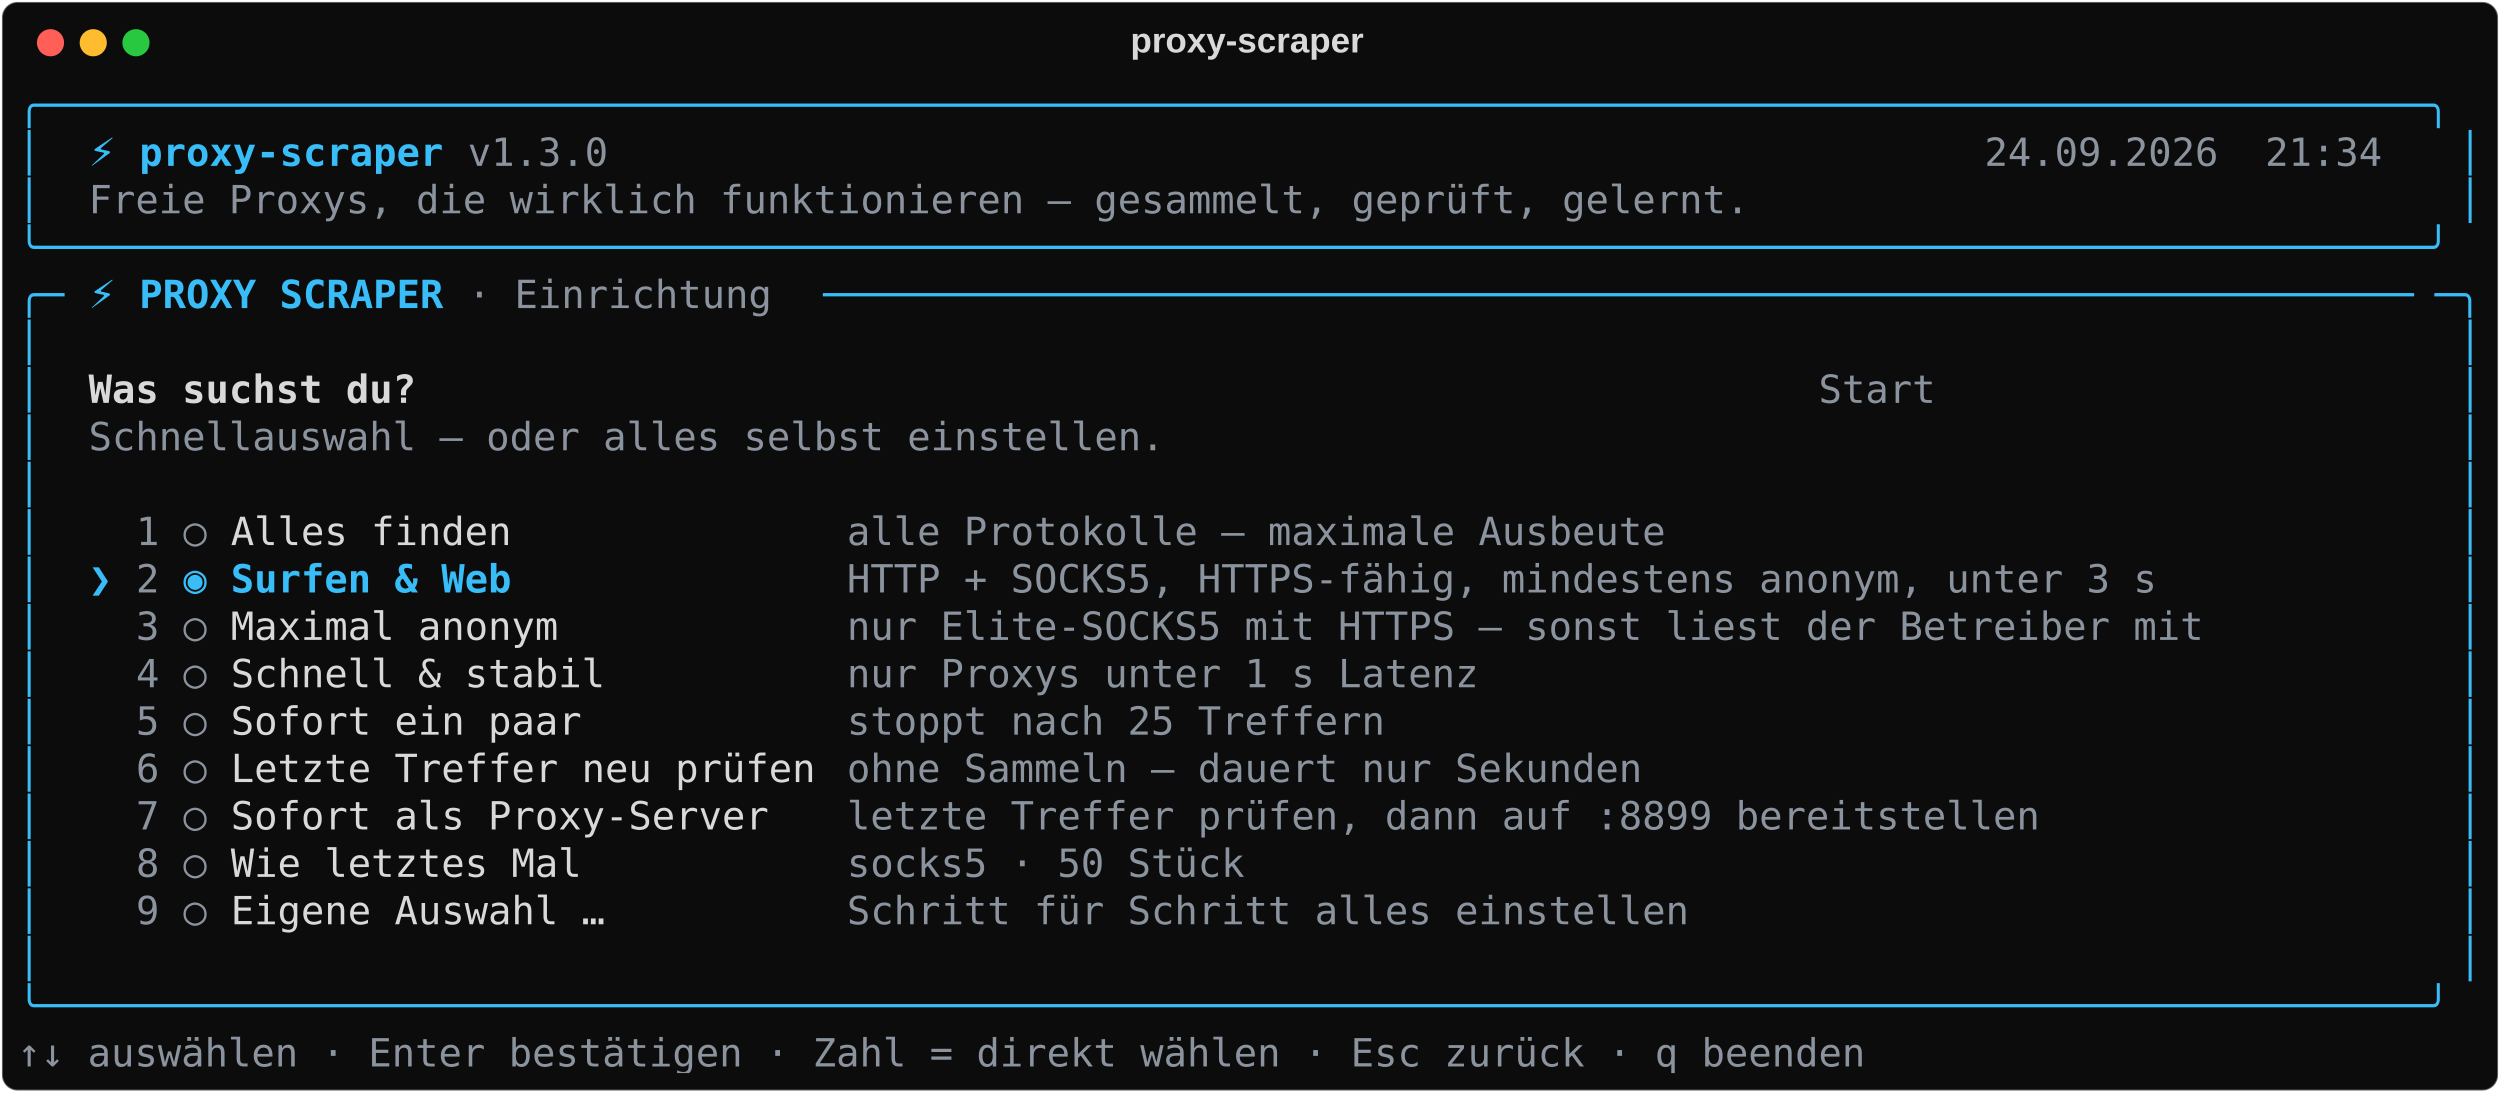
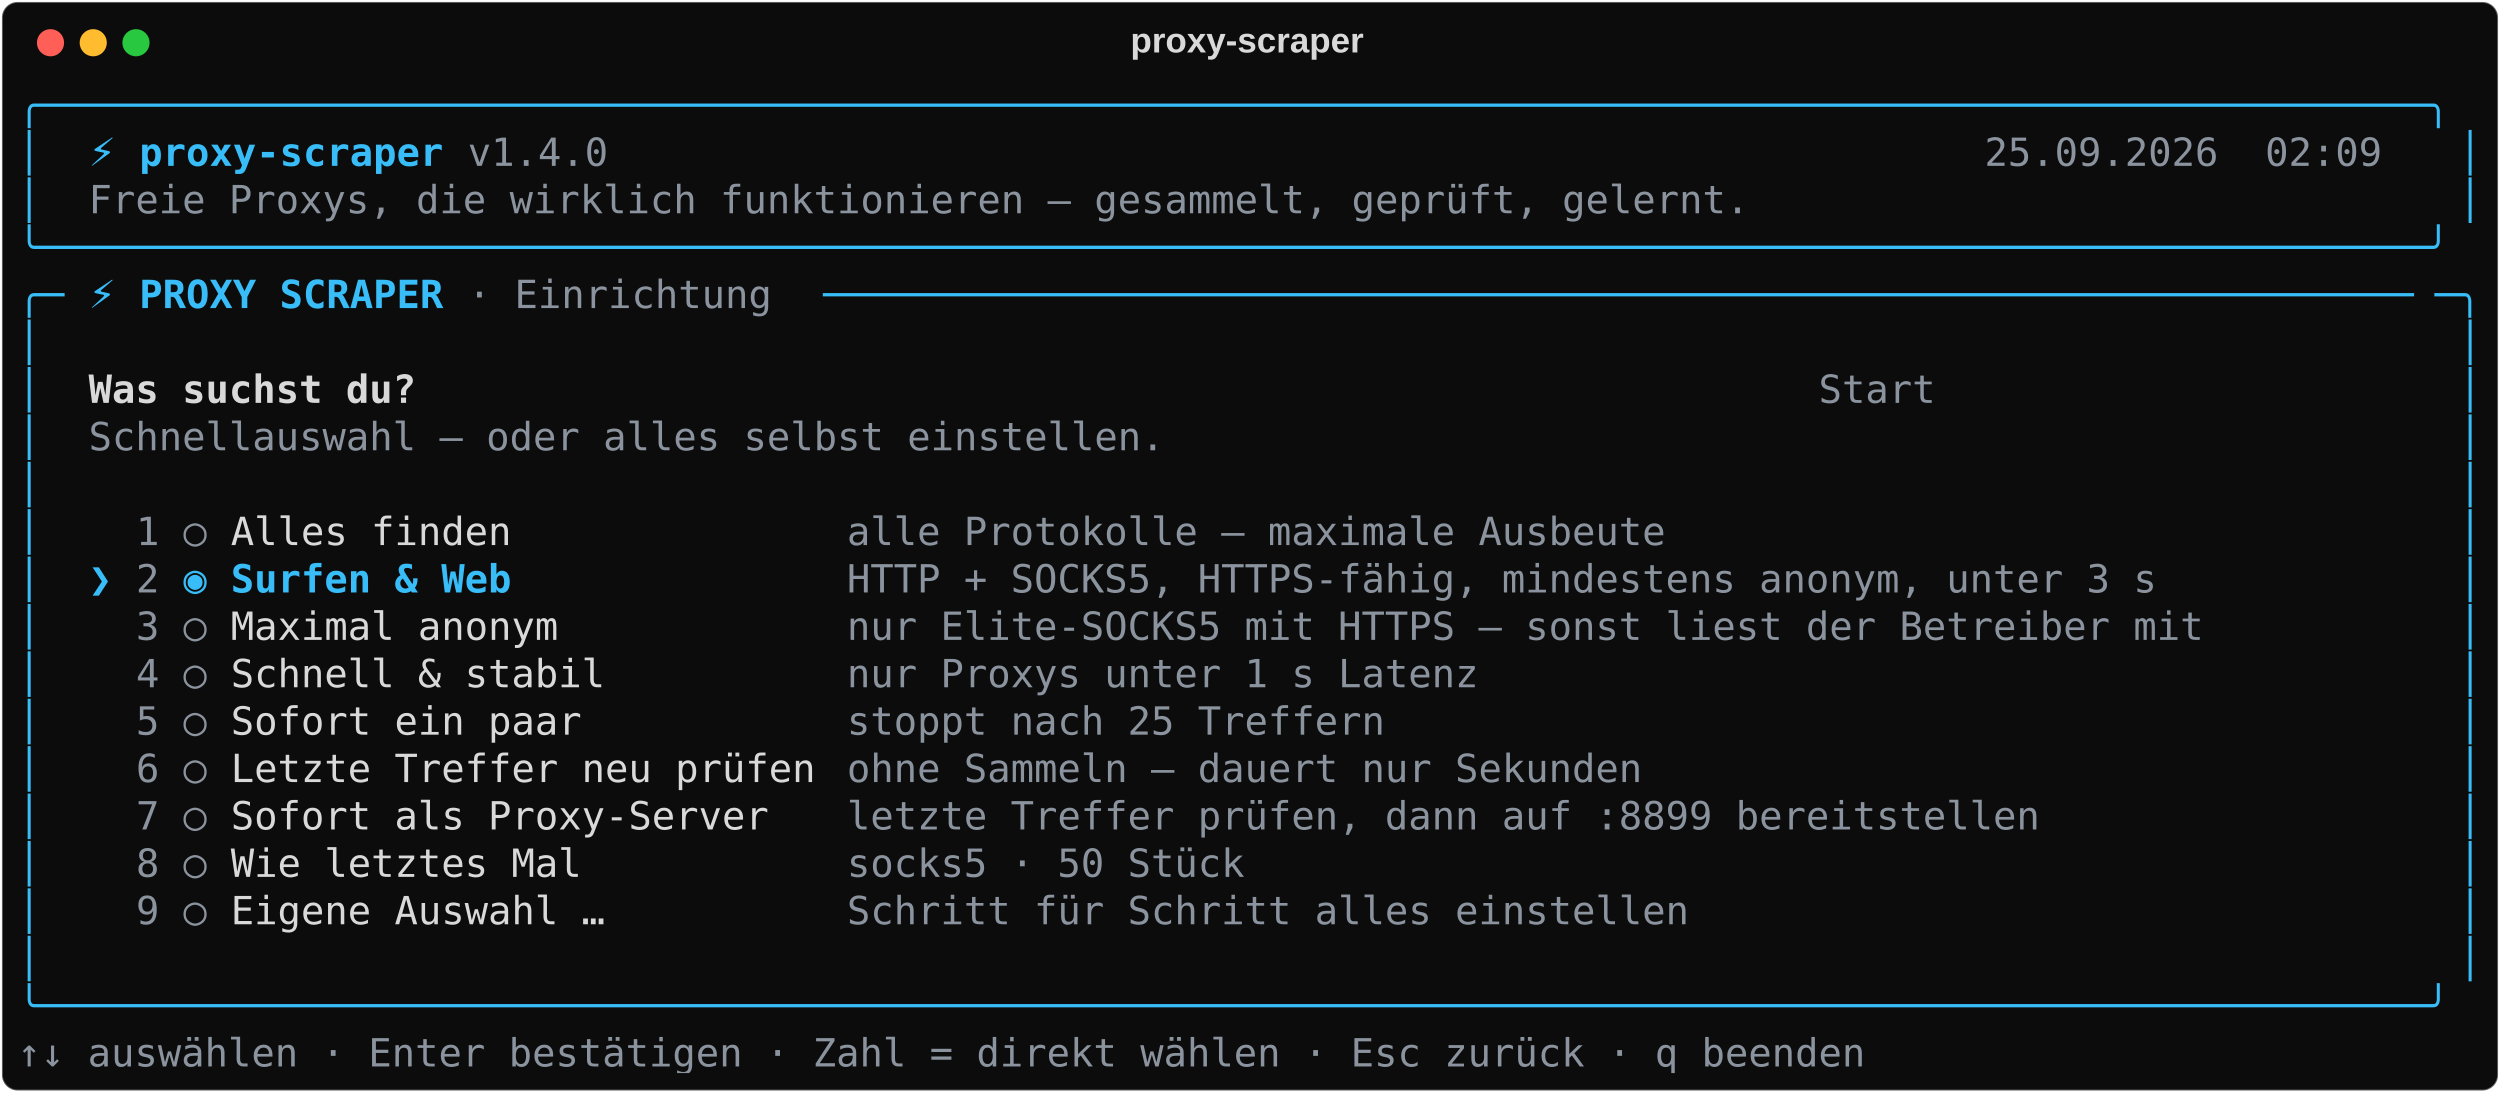
<svg xmlns="http://www.w3.org/2000/svg" class="rich-terminal" viewBox="0 0 1287 562.4">
  <style>

    @font-face {
        font-family: "Fira Code";
        src: local("FiraCode-Regular"),
                url("https://cdnjs.cloudflare.com/ajax/libs/firacode/6.2.0/woff2/FiraCode-Regular.woff2") format("woff2"),
                url("https://cdnjs.cloudflare.com/ajax/libs/firacode/6.2.0/woff/FiraCode-Regular.woff") format("woff");
        font-style: normal;
        font-weight: 400;
    }
    @font-face {
        font-family: "Fira Code";
        src: local("FiraCode-Bold"),
                url("https://cdnjs.cloudflare.com/ajax/libs/firacode/6.2.0/woff2/FiraCode-Bold.woff2") format("woff2"),
                url("https://cdnjs.cloudflare.com/ajax/libs/firacode/6.2.0/woff/FiraCode-Bold.woff") format("woff");
        font-style: bold;
        font-weight: 700;
    }

-     .terminal-2157939207-matrix {
+     .terminal-597330442-matrix {
        font-family: Fira Code, monospace;
        font-size: 20px;
        line-height: 24.4px;
        font-variant-east-asian: full-width;
    }

-     .terminal-2157939207-title {
+     .terminal-597330442-title {
        font-size: 18px;
        font-weight: bold;
        font-family: arial;
    }

-     .terminal-2157939207-r1 { fill: #38bdf8 }
- .terminal-2157939207-r2 { fill: #d9d9d9 }
- .terminal-2157939207-r3 { fill: #38bdf8;font-weight: bold }
- .terminal-2157939207-r4 { fill: #8b949e }
- .terminal-2157939207-r5 { fill: #d9d9d9;font-weight: bold }
+     .terminal-597330442-r1 { fill: #38bdf8 }
+ .terminal-597330442-r2 { fill: #d9d9d9 }
+ .terminal-597330442-r3 { fill: #38bdf8;font-weight: bold }
+ .terminal-597330442-r4 { fill: #8b949e }
+ .terminal-597330442-r5 { fill: #d9d9d9;font-weight: bold }
    </style>
  <defs>
-     <clipPath id="terminal-2157939207-clip-terminal">
+     <clipPath id="terminal-597330442-clip-terminal">
      <rect x="0" y="0" width="1267.8" height="511.4" />
    </clipPath>
-     <clipPath id="terminal-2157939207-line-0">
+     <clipPath id="terminal-597330442-line-0">
      <rect x="0" y="1.5" width="1268.8" height="24.65" />
    </clipPath>
-     <clipPath id="terminal-2157939207-line-1">
+     <clipPath id="terminal-597330442-line-1">
      <rect x="0" y="25.9" width="1268.8" height="24.65" />
    </clipPath>
-     <clipPath id="terminal-2157939207-line-2">
+     <clipPath id="terminal-597330442-line-2">
      <rect x="0" y="50.3" width="1268.8" height="24.65" />
    </clipPath>
-     <clipPath id="terminal-2157939207-line-3">
+     <clipPath id="terminal-597330442-line-3">
      <rect x="0" y="74.7" width="1268.8" height="24.65" />
    </clipPath>
-     <clipPath id="terminal-2157939207-line-4">
+     <clipPath id="terminal-597330442-line-4">
      <rect x="0" y="99.1" width="1268.8" height="24.65" />
    </clipPath>
-     <clipPath id="terminal-2157939207-line-5">
+     <clipPath id="terminal-597330442-line-5">
      <rect x="0" y="123.5" width="1268.8" height="24.65" />
    </clipPath>
-     <clipPath id="terminal-2157939207-line-6">
+     <clipPath id="terminal-597330442-line-6">
      <rect x="0" y="147.9" width="1268.8" height="24.65" />
    </clipPath>
-     <clipPath id="terminal-2157939207-line-7">
+     <clipPath id="terminal-597330442-line-7">
      <rect x="0" y="172.3" width="1268.8" height="24.65" />
    </clipPath>
-     <clipPath id="terminal-2157939207-line-8">
+     <clipPath id="terminal-597330442-line-8">
      <rect x="0" y="196.7" width="1268.8" height="24.65" />
    </clipPath>
-     <clipPath id="terminal-2157939207-line-9">
+     <clipPath id="terminal-597330442-line-9">
      <rect x="0" y="221.1" width="1268.8" height="24.65" />
    </clipPath>
-     <clipPath id="terminal-2157939207-line-10">
+     <clipPath id="terminal-597330442-line-10">
      <rect x="0" y="245.5" width="1268.8" height="24.65" />
    </clipPath>
-     <clipPath id="terminal-2157939207-line-11">
+     <clipPath id="terminal-597330442-line-11">
      <rect x="0" y="269.9" width="1268.8" height="24.65" />
    </clipPath>
-     <clipPath id="terminal-2157939207-line-12">
+     <clipPath id="terminal-597330442-line-12">
      <rect x="0" y="294.3" width="1268.8" height="24.65" />
    </clipPath>
-     <clipPath id="terminal-2157939207-line-13">
+     <clipPath id="terminal-597330442-line-13">
      <rect x="0" y="318.7" width="1268.8" height="24.65" />
    </clipPath>
-     <clipPath id="terminal-2157939207-line-14">
+     <clipPath id="terminal-597330442-line-14">
      <rect x="0" y="343.1" width="1268.8" height="24.65" />
    </clipPath>
-     <clipPath id="terminal-2157939207-line-15">
+     <clipPath id="terminal-597330442-line-15">
      <rect x="0" y="367.5" width="1268.8" height="24.65" />
    </clipPath>
-     <clipPath id="terminal-2157939207-line-16">
+     <clipPath id="terminal-597330442-line-16">
      <rect x="0" y="391.9" width="1268.8" height="24.65" />
    </clipPath>
-     <clipPath id="terminal-2157939207-line-17">
+     <clipPath id="terminal-597330442-line-17">
      <rect x="0" y="416.3" width="1268.8" height="24.65" />
    </clipPath>
-     <clipPath id="terminal-2157939207-line-18">
+     <clipPath id="terminal-597330442-line-18">
      <rect x="0" y="440.7" width="1268.8" height="24.65" />
    </clipPath>
-     <clipPath id="terminal-2157939207-line-19">
+     <clipPath id="terminal-597330442-line-19">
      <rect x="0" y="465.1" width="1268.8" height="24.65" />
    </clipPath>
  </defs>
  <rect fill="#0c0c0c" stroke="rgba(255,255,255,0.35)" stroke-width="1" x="1" y="1" width="1285" height="560.4" rx="8" />
-   <text class="terminal-2157939207-title" fill="#d9d9d9" text-anchor="middle" x="642" y="27">proxy-scraper</text>
+   <text class="terminal-597330442-title" fill="#d9d9d9" text-anchor="middle" x="642" y="27">proxy-scraper</text>
  <g transform="translate(26,22)">
    <circle cx="0" cy="0" r="7" fill="#ff5f57" />
    <circle cx="22" cy="0" r="7" fill="#febc2e" />
    <circle cx="44" cy="0" r="7" fill="#28c840" />
  </g>
-   <g transform="translate(9, 41)" clip-path="url(#terminal-2157939207-clip-terminal)">
-     <g class="terminal-2157939207-matrix">
-       <text class="terminal-2157939207-r1" x="0" y="20" textLength="1268.8" clip-path="url(#terminal-2157939207-line-0)">╭──────────────────────────────────────────────────────────────────────────────────────────────────────╮</text>
-       <text class="terminal-2157939207-r2" x="1268.8" y="20" textLength="12.2" clip-path="url(#terminal-2157939207-line-0)">
- </text>
-       <text class="terminal-2157939207-r1" x="0" y="44.4" textLength="12.2" clip-path="url(#terminal-2157939207-line-1)">│</text>
-       <text class="terminal-2157939207-r3" x="36.6" y="44.4" textLength="183" clip-path="url(#terminal-2157939207-line-1)">⚡ proxy-scraper</text>
-       <text class="terminal-2157939207-r4" x="231.8" y="44.4" textLength="97.6" clip-path="url(#terminal-2157939207-line-1)">  v1.3.0</text>
-       <text class="terminal-2157939207-r4" x="1012.6" y="44.4" textLength="219.6" clip-path="url(#terminal-2157939207-line-1)"> 24.09.2026  21:34</text>
-       <text class="terminal-2157939207-r1" x="1256.6" y="44.4" textLength="12.2" clip-path="url(#terminal-2157939207-line-1)">│</text>
-       <text class="terminal-2157939207-r2" x="1268.8" y="44.4" textLength="12.2" clip-path="url(#terminal-2157939207-line-1)">
- </text>
-       <text class="terminal-2157939207-r1" x="0" y="68.8" textLength="12.2" clip-path="url(#terminal-2157939207-line-2)">│</text>
-       <text class="terminal-2157939207-r4" x="36.6" y="68.8" textLength="976" clip-path="url(#terminal-2157939207-line-2)">Freie Proxys, die wirklich funktionieren – gesammelt, geprüft, gelernt.         </text>
-       <text class="terminal-2157939207-r1" x="1256.6" y="68.8" textLength="12.2" clip-path="url(#terminal-2157939207-line-2)">│</text>
-       <text class="terminal-2157939207-r2" x="1268.8" y="68.8" textLength="12.2" clip-path="url(#terminal-2157939207-line-2)">
- </text>
-       <text class="terminal-2157939207-r1" x="0" y="93.2" textLength="1268.8" clip-path="url(#terminal-2157939207-line-3)">╰──────────────────────────────────────────────────────────────────────────────────────────────────────╯</text>
-       <text class="terminal-2157939207-r2" x="1268.8" y="93.2" textLength="12.2" clip-path="url(#terminal-2157939207-line-3)">
- </text>
-       <text class="terminal-2157939207-r1" x="0" y="117.6" textLength="24.4" clip-path="url(#terminal-2157939207-line-4)">╭─</text>
-       <text class="terminal-2157939207-r3" x="36.6" y="117.6" textLength="183" clip-path="url(#terminal-2157939207-line-4)">⚡ PROXY SCRAPER</text>
-       <text class="terminal-2157939207-r4" x="231.8" y="117.6" textLength="170.8" clip-path="url(#terminal-2157939207-line-4)"> · Einrichtung</text>
-       <text class="terminal-2157939207-r1" x="414.8" y="117.6" textLength="829.6" clip-path="url(#terminal-2157939207-line-4)">────────────────────────────────────────────────────────────────────</text>
-       <text class="terminal-2157939207-r1" x="1244.4" y="117.6" textLength="24.4" clip-path="url(#terminal-2157939207-line-4)">─╮</text>
-       <text class="terminal-2157939207-r2" x="1268.8" y="117.6" textLength="12.2" clip-path="url(#terminal-2157939207-line-4)">
- </text>
-       <text class="terminal-2157939207-r1" x="0" y="142" textLength="12.2" clip-path="url(#terminal-2157939207-line-5)">│</text>
-       <text class="terminal-2157939207-r1" x="1256.6" y="142" textLength="12.2" clip-path="url(#terminal-2157939207-line-5)">│</text>
-       <text class="terminal-2157939207-r2" x="1268.8" y="142" textLength="12.2" clip-path="url(#terminal-2157939207-line-5)">
- </text>
-       <text class="terminal-2157939207-r1" x="0" y="166.4" textLength="12.2" clip-path="url(#terminal-2157939207-line-6)">│</text>
-       <text class="terminal-2157939207-r5" x="36.6" y="166.4" textLength="890.6" clip-path="url(#terminal-2157939207-line-6)">Was suchst du?                                                           </text>
-       <text class="terminal-2157939207-r4" x="927.2" y="166.4" textLength="305" clip-path="url(#terminal-2157939207-line-6)">                    Start</text>
-       <text class="terminal-2157939207-r1" x="1256.6" y="166.4" textLength="12.2" clip-path="url(#terminal-2157939207-line-6)">│</text>
-       <text class="terminal-2157939207-r2" x="1268.8" y="166.4" textLength="12.2" clip-path="url(#terminal-2157939207-line-6)">
- </text>
-       <text class="terminal-2157939207-r1" x="0" y="190.8" textLength="12.2" clip-path="url(#terminal-2157939207-line-7)">│</text>
-       <text class="terminal-2157939207-r4" x="36.6" y="190.8" textLength="561.2" clip-path="url(#terminal-2157939207-line-7)">Schnellauswahl – oder alles selbst einstellen.</text>
-       <text class="terminal-2157939207-r1" x="1256.6" y="190.8" textLength="12.2" clip-path="url(#terminal-2157939207-line-7)">│</text>
-       <text class="terminal-2157939207-r2" x="1268.8" y="190.8" textLength="12.2" clip-path="url(#terminal-2157939207-line-7)">
- </text>
-       <text class="terminal-2157939207-r1" x="0" y="215.2" textLength="12.2" clip-path="url(#terminal-2157939207-line-8)">│</text>
-       <text class="terminal-2157939207-r1" x="1256.6" y="215.2" textLength="12.2" clip-path="url(#terminal-2157939207-line-8)">│</text>
-       <text class="terminal-2157939207-r2" x="1268.8" y="215.2" textLength="12.2" clip-path="url(#terminal-2157939207-line-8)">
- </text>
-       <text class="terminal-2157939207-r1" x="0" y="239.6" textLength="12.2" clip-path="url(#terminal-2157939207-line-9)">│</text>
-       <text class="terminal-2157939207-r4" x="61" y="239.6" textLength="12.2" clip-path="url(#terminal-2157939207-line-9)">1</text>
-       <text class="terminal-2157939207-r4" x="85.4" y="239.6" textLength="12.2" clip-path="url(#terminal-2157939207-line-9)">○</text>
-       <text class="terminal-2157939207-r2" x="109.8" y="239.6" textLength="305" clip-path="url(#terminal-2157939207-line-9)">Alles finden             </text>
-       <text class="terminal-2157939207-r4" x="427" y="239.6" textLength="805.2" clip-path="url(#terminal-2157939207-line-9)">alle Protokolle – maximale Ausbeute                               </text>
-       <text class="terminal-2157939207-r1" x="1256.6" y="239.6" textLength="12.2" clip-path="url(#terminal-2157939207-line-9)">│</text>
-       <text class="terminal-2157939207-r2" x="1268.8" y="239.6" textLength="12.2" clip-path="url(#terminal-2157939207-line-9)">
- </text>
-       <text class="terminal-2157939207-r1" x="0" y="264" textLength="12.2" clip-path="url(#terminal-2157939207-line-10)">│</text>
-       <text class="terminal-2157939207-r3" x="36.6" y="264" textLength="12.2" clip-path="url(#terminal-2157939207-line-10)">❯</text>
-       <text class="terminal-2157939207-r4" x="61" y="264" textLength="12.2" clip-path="url(#terminal-2157939207-line-10)">2</text>
-       <text class="terminal-2157939207-r3" x="85.4" y="264" textLength="12.2" clip-path="url(#terminal-2157939207-line-10)">◉</text>
-       <text class="terminal-2157939207-r3" x="109.8" y="264" textLength="305" clip-path="url(#terminal-2157939207-line-10)">Surfen &amp; Web             </text>
-       <text class="terminal-2157939207-r4" x="427" y="264" textLength="805.2" clip-path="url(#terminal-2157939207-line-10)">HTTP + SOCKS5, HTTPS-fähig, mindestens anonym, unter 3 s          </text>
-       <text class="terminal-2157939207-r1" x="1256.6" y="264" textLength="12.2" clip-path="url(#terminal-2157939207-line-10)">│</text>
-       <text class="terminal-2157939207-r2" x="1268.8" y="264" textLength="12.2" clip-path="url(#terminal-2157939207-line-10)">
- </text>
-       <text class="terminal-2157939207-r1" x="0" y="288.4" textLength="12.2" clip-path="url(#terminal-2157939207-line-11)">│</text>
-       <text class="terminal-2157939207-r4" x="61" y="288.4" textLength="12.2" clip-path="url(#terminal-2157939207-line-11)">3</text>
-       <text class="terminal-2157939207-r4" x="85.4" y="288.4" textLength="12.2" clip-path="url(#terminal-2157939207-line-11)">○</text>
-       <text class="terminal-2157939207-r2" x="109.8" y="288.4" textLength="305" clip-path="url(#terminal-2157939207-line-11)">Maximal anonym           </text>
-       <text class="terminal-2157939207-r4" x="427" y="288.4" textLength="805.2" clip-path="url(#terminal-2157939207-line-11)">nur Elite-SOCKS5 mit HTTPS – sonst liest der Betreiber mit        </text>
-       <text class="terminal-2157939207-r1" x="1256.6" y="288.4" textLength="12.2" clip-path="url(#terminal-2157939207-line-11)">│</text>
-       <text class="terminal-2157939207-r2" x="1268.8" y="288.4" textLength="12.2" clip-path="url(#terminal-2157939207-line-11)">
- </text>
-       <text class="terminal-2157939207-r1" x="0" y="312.8" textLength="12.2" clip-path="url(#terminal-2157939207-line-12)">│</text>
-       <text class="terminal-2157939207-r4" x="61" y="312.8" textLength="12.2" clip-path="url(#terminal-2157939207-line-12)">4</text>
-       <text class="terminal-2157939207-r4" x="85.4" y="312.8" textLength="12.2" clip-path="url(#terminal-2157939207-line-12)">○</text>
-       <text class="terminal-2157939207-r2" x="109.8" y="312.8" textLength="305" clip-path="url(#terminal-2157939207-line-12)">Schnell &amp; stabil         </text>
-       <text class="terminal-2157939207-r4" x="427" y="312.8" textLength="805.2" clip-path="url(#terminal-2157939207-line-12)">nur Proxys unter 1 s Latenz                                       </text>
-       <text class="terminal-2157939207-r1" x="1256.6" y="312.8" textLength="12.2" clip-path="url(#terminal-2157939207-line-12)">│</text>
-       <text class="terminal-2157939207-r2" x="1268.8" y="312.8" textLength="12.2" clip-path="url(#terminal-2157939207-line-12)">
- </text>
-       <text class="terminal-2157939207-r1" x="0" y="337.2" textLength="12.2" clip-path="url(#terminal-2157939207-line-13)">│</text>
-       <text class="terminal-2157939207-r4" x="61" y="337.2" textLength="12.2" clip-path="url(#terminal-2157939207-line-13)">5</text>
-       <text class="terminal-2157939207-r4" x="85.4" y="337.2" textLength="12.2" clip-path="url(#terminal-2157939207-line-13)">○</text>
-       <text class="terminal-2157939207-r2" x="109.8" y="337.2" textLength="305" clip-path="url(#terminal-2157939207-line-13)">Sofort ein paar          </text>
-       <text class="terminal-2157939207-r4" x="427" y="337.2" textLength="805.2" clip-path="url(#terminal-2157939207-line-13)">stoppt nach 25 Treffern                                           </text>
-       <text class="terminal-2157939207-r1" x="1256.6" y="337.2" textLength="12.2" clip-path="url(#terminal-2157939207-line-13)">│</text>
-       <text class="terminal-2157939207-r2" x="1268.8" y="337.2" textLength="12.2" clip-path="url(#terminal-2157939207-line-13)">
- </text>
-       <text class="terminal-2157939207-r1" x="0" y="361.6" textLength="12.2" clip-path="url(#terminal-2157939207-line-14)">│</text>
-       <text class="terminal-2157939207-r4" x="61" y="361.6" textLength="12.2" clip-path="url(#terminal-2157939207-line-14)">6</text>
-       <text class="terminal-2157939207-r4" x="85.4" y="361.6" textLength="12.2" clip-path="url(#terminal-2157939207-line-14)">○</text>
-       <text class="terminal-2157939207-r2" x="109.8" y="361.6" textLength="305" clip-path="url(#terminal-2157939207-line-14)">Letzte Treffer neu prüfen</text>
-       <text class="terminal-2157939207-r4" x="427" y="361.6" textLength="805.2" clip-path="url(#terminal-2157939207-line-14)">ohne Sammeln – dauert nur Sekunden                                </text>
-       <text class="terminal-2157939207-r1" x="1256.6" y="361.6" textLength="12.2" clip-path="url(#terminal-2157939207-line-14)">│</text>
-       <text class="terminal-2157939207-r2" x="1268.8" y="361.6" textLength="12.2" clip-path="url(#terminal-2157939207-line-14)">
- </text>
-       <text class="terminal-2157939207-r1" x="0" y="386" textLength="12.2" clip-path="url(#terminal-2157939207-line-15)">│</text>
-       <text class="terminal-2157939207-r4" x="61" y="386" textLength="12.2" clip-path="url(#terminal-2157939207-line-15)">7</text>
-       <text class="terminal-2157939207-r4" x="85.4" y="386" textLength="12.2" clip-path="url(#terminal-2157939207-line-15)">○</text>
-       <text class="terminal-2157939207-r2" x="109.8" y="386" textLength="305" clip-path="url(#terminal-2157939207-line-15)">Sofort als Proxy-Server  </text>
-       <text class="terminal-2157939207-r4" x="427" y="386" textLength="805.2" clip-path="url(#terminal-2157939207-line-15)">letzte Treffer prüfen, dann auf :8899 bereitstellen               </text>
-       <text class="terminal-2157939207-r1" x="1256.6" y="386" textLength="12.2" clip-path="url(#terminal-2157939207-line-15)">│</text>
-       <text class="terminal-2157939207-r2" x="1268.8" y="386" textLength="12.2" clip-path="url(#terminal-2157939207-line-15)">
- </text>
-       <text class="terminal-2157939207-r1" x="0" y="410.4" textLength="12.2" clip-path="url(#terminal-2157939207-line-16)">│</text>
-       <text class="terminal-2157939207-r4" x="61" y="410.4" textLength="12.2" clip-path="url(#terminal-2157939207-line-16)">8</text>
-       <text class="terminal-2157939207-r4" x="85.4" y="410.4" textLength="12.2" clip-path="url(#terminal-2157939207-line-16)">○</text>
-       <text class="terminal-2157939207-r2" x="109.8" y="410.4" textLength="305" clip-path="url(#terminal-2157939207-line-16)">Wie letztes Mal          </text>
-       <text class="terminal-2157939207-r4" x="427" y="410.4" textLength="805.2" clip-path="url(#terminal-2157939207-line-16)">socks5 · 50 Stück                                                 </text>
-       <text class="terminal-2157939207-r1" x="1256.6" y="410.4" textLength="12.2" clip-path="url(#terminal-2157939207-line-16)">│</text>
-       <text class="terminal-2157939207-r2" x="1268.8" y="410.4" textLength="12.2" clip-path="url(#terminal-2157939207-line-16)">
- </text>
-       <text class="terminal-2157939207-r1" x="0" y="434.8" textLength="12.2" clip-path="url(#terminal-2157939207-line-17)">│</text>
-       <text class="terminal-2157939207-r4" x="61" y="434.8" textLength="12.2" clip-path="url(#terminal-2157939207-line-17)">9</text>
-       <text class="terminal-2157939207-r4" x="85.4" y="434.8" textLength="12.2" clip-path="url(#terminal-2157939207-line-17)">○</text>
-       <text class="terminal-2157939207-r2" x="109.8" y="434.8" textLength="305" clip-path="url(#terminal-2157939207-line-17)">Eigene Auswahl …         </text>
-       <text class="terminal-2157939207-r4" x="427" y="434.8" textLength="805.2" clip-path="url(#terminal-2157939207-line-17)">Schritt für Schritt alles einstellen                              </text>
-       <text class="terminal-2157939207-r1" x="1256.6" y="434.8" textLength="12.2" clip-path="url(#terminal-2157939207-line-17)">│</text>
-       <text class="terminal-2157939207-r2" x="1268.8" y="434.8" textLength="12.2" clip-path="url(#terminal-2157939207-line-17)">
- </text>
-       <text class="terminal-2157939207-r1" x="0" y="459.2" textLength="12.2" clip-path="url(#terminal-2157939207-line-18)">│</text>
-       <text class="terminal-2157939207-r1" x="1256.6" y="459.2" textLength="12.2" clip-path="url(#terminal-2157939207-line-18)">│</text>
-       <text class="terminal-2157939207-r2" x="1268.8" y="459.2" textLength="12.2" clip-path="url(#terminal-2157939207-line-18)">
- </text>
-       <text class="terminal-2157939207-r1" x="0" y="483.6" textLength="1268.8" clip-path="url(#terminal-2157939207-line-19)">╰──────────────────────────────────────────────────────────────────────────────────────────────────────╯</text>
-       <text class="terminal-2157939207-r2" x="1268.8" y="483.6" textLength="12.2" clip-path="url(#terminal-2157939207-line-19)">
- </text>
-       <text class="terminal-2157939207-r4" x="0" y="508" textLength="988.2" clip-path="url(#terminal-2157939207-line-20)">  ↑↓ auswählen · Enter bestätigen · Zahl = direkt wählen · Esc zurück · q beenden</text>
-       <text class="terminal-2157939207-r2" x="1268.8" y="508" textLength="12.2" clip-path="url(#terminal-2157939207-line-20)">
+   <g transform="translate(9, 41)" clip-path="url(#terminal-597330442-clip-terminal)">
+     <g class="terminal-597330442-matrix">
+       <text class="terminal-597330442-r1" x="0" y="20" textLength="1268.8" clip-path="url(#terminal-597330442-line-0)">╭──────────────────────────────────────────────────────────────────────────────────────────────────────╮</text>
+       <text class="terminal-597330442-r2" x="1268.8" y="20" textLength="12.2" clip-path="url(#terminal-597330442-line-0)">
+ </text>
+       <text class="terminal-597330442-r1" x="0" y="44.4" textLength="12.2" clip-path="url(#terminal-597330442-line-1)">│</text>
+       <text class="terminal-597330442-r3" x="36.6" y="44.4" textLength="183" clip-path="url(#terminal-597330442-line-1)">⚡ proxy-scraper</text>
+       <text class="terminal-597330442-r4" x="231.8" y="44.4" textLength="97.6" clip-path="url(#terminal-597330442-line-1)">  v1.4.0</text>
+       <text class="terminal-597330442-r4" x="1012.6" y="44.4" textLength="219.6" clip-path="url(#terminal-597330442-line-1)"> 25.09.2026  02:09</text>
+       <text class="terminal-597330442-r1" x="1256.6" y="44.4" textLength="12.2" clip-path="url(#terminal-597330442-line-1)">│</text>
+       <text class="terminal-597330442-r2" x="1268.8" y="44.4" textLength="12.2" clip-path="url(#terminal-597330442-line-1)">
+ </text>
+       <text class="terminal-597330442-r1" x="0" y="68.8" textLength="12.2" clip-path="url(#terminal-597330442-line-2)">│</text>
+       <text class="terminal-597330442-r4" x="36.6" y="68.8" textLength="976" clip-path="url(#terminal-597330442-line-2)">Freie Proxys, die wirklich funktionieren – gesammelt, geprüft, gelernt.         </text>
+       <text class="terminal-597330442-r1" x="1256.6" y="68.8" textLength="12.2" clip-path="url(#terminal-597330442-line-2)">│</text>
+       <text class="terminal-597330442-r2" x="1268.8" y="68.8" textLength="12.2" clip-path="url(#terminal-597330442-line-2)">
+ </text>
+       <text class="terminal-597330442-r1" x="0" y="93.2" textLength="1268.8" clip-path="url(#terminal-597330442-line-3)">╰──────────────────────────────────────────────────────────────────────────────────────────────────────╯</text>
+       <text class="terminal-597330442-r2" x="1268.8" y="93.2" textLength="12.2" clip-path="url(#terminal-597330442-line-3)">
+ </text>
+       <text class="terminal-597330442-r1" x="0" y="117.6" textLength="24.4" clip-path="url(#terminal-597330442-line-4)">╭─</text>
+       <text class="terminal-597330442-r3" x="36.6" y="117.6" textLength="183" clip-path="url(#terminal-597330442-line-4)">⚡ PROXY SCRAPER</text>
+       <text class="terminal-597330442-r4" x="231.8" y="117.6" textLength="170.8" clip-path="url(#terminal-597330442-line-4)"> · Einrichtung</text>
+       <text class="terminal-597330442-r1" x="414.8" y="117.6" textLength="829.6" clip-path="url(#terminal-597330442-line-4)">────────────────────────────────────────────────────────────────────</text>
+       <text class="terminal-597330442-r1" x="1244.4" y="117.6" textLength="24.4" clip-path="url(#terminal-597330442-line-4)">─╮</text>
+       <text class="terminal-597330442-r2" x="1268.8" y="117.6" textLength="12.2" clip-path="url(#terminal-597330442-line-4)">
+ </text>
+       <text class="terminal-597330442-r1" x="0" y="142" textLength="12.2" clip-path="url(#terminal-597330442-line-5)">│</text>
+       <text class="terminal-597330442-r1" x="1256.6" y="142" textLength="12.2" clip-path="url(#terminal-597330442-line-5)">│</text>
+       <text class="terminal-597330442-r2" x="1268.8" y="142" textLength="12.2" clip-path="url(#terminal-597330442-line-5)">
+ </text>
+       <text class="terminal-597330442-r1" x="0" y="166.4" textLength="12.2" clip-path="url(#terminal-597330442-line-6)">│</text>
+       <text class="terminal-597330442-r5" x="36.6" y="166.4" textLength="890.6" clip-path="url(#terminal-597330442-line-6)">Was suchst du?                                                           </text>
+       <text class="terminal-597330442-r4" x="927.2" y="166.4" textLength="305" clip-path="url(#terminal-597330442-line-6)">                    Start</text>
+       <text class="terminal-597330442-r1" x="1256.6" y="166.4" textLength="12.2" clip-path="url(#terminal-597330442-line-6)">│</text>
+       <text class="terminal-597330442-r2" x="1268.8" y="166.4" textLength="12.2" clip-path="url(#terminal-597330442-line-6)">
+ </text>
+       <text class="terminal-597330442-r1" x="0" y="190.8" textLength="12.2" clip-path="url(#terminal-597330442-line-7)">│</text>
+       <text class="terminal-597330442-r4" x="36.6" y="190.8" textLength="561.2" clip-path="url(#terminal-597330442-line-7)">Schnellauswahl – oder alles selbst einstellen.</text>
+       <text class="terminal-597330442-r1" x="1256.6" y="190.8" textLength="12.2" clip-path="url(#terminal-597330442-line-7)">│</text>
+       <text class="terminal-597330442-r2" x="1268.8" y="190.8" textLength="12.2" clip-path="url(#terminal-597330442-line-7)">
+ </text>
+       <text class="terminal-597330442-r1" x="0" y="215.2" textLength="12.2" clip-path="url(#terminal-597330442-line-8)">│</text>
+       <text class="terminal-597330442-r1" x="1256.6" y="215.2" textLength="12.2" clip-path="url(#terminal-597330442-line-8)">│</text>
+       <text class="terminal-597330442-r2" x="1268.8" y="215.2" textLength="12.2" clip-path="url(#terminal-597330442-line-8)">
+ </text>
+       <text class="terminal-597330442-r1" x="0" y="239.6" textLength="12.2" clip-path="url(#terminal-597330442-line-9)">│</text>
+       <text class="terminal-597330442-r4" x="61" y="239.6" textLength="12.2" clip-path="url(#terminal-597330442-line-9)">1</text>
+       <text class="terminal-597330442-r4" x="85.4" y="239.6" textLength="12.2" clip-path="url(#terminal-597330442-line-9)">○</text>
+       <text class="terminal-597330442-r2" x="109.8" y="239.6" textLength="305" clip-path="url(#terminal-597330442-line-9)">Alles finden             </text>
+       <text class="terminal-597330442-r4" x="427" y="239.6" textLength="805.2" clip-path="url(#terminal-597330442-line-9)">alle Protokolle – maximale Ausbeute                               </text>
+       <text class="terminal-597330442-r1" x="1256.6" y="239.6" textLength="12.2" clip-path="url(#terminal-597330442-line-9)">│</text>
+       <text class="terminal-597330442-r2" x="1268.8" y="239.6" textLength="12.2" clip-path="url(#terminal-597330442-line-9)">
+ </text>
+       <text class="terminal-597330442-r1" x="0" y="264" textLength="12.2" clip-path="url(#terminal-597330442-line-10)">│</text>
+       <text class="terminal-597330442-r3" x="36.6" y="264" textLength="12.2" clip-path="url(#terminal-597330442-line-10)">❯</text>
+       <text class="terminal-597330442-r4" x="61" y="264" textLength="12.2" clip-path="url(#terminal-597330442-line-10)">2</text>
+       <text class="terminal-597330442-r3" x="85.4" y="264" textLength="12.2" clip-path="url(#terminal-597330442-line-10)">◉</text>
+       <text class="terminal-597330442-r3" x="109.8" y="264" textLength="305" clip-path="url(#terminal-597330442-line-10)">Surfen &amp; Web             </text>
+       <text class="terminal-597330442-r4" x="427" y="264" textLength="805.2" clip-path="url(#terminal-597330442-line-10)">HTTP + SOCKS5, HTTPS-fähig, mindestens anonym, unter 3 s          </text>
+       <text class="terminal-597330442-r1" x="1256.6" y="264" textLength="12.2" clip-path="url(#terminal-597330442-line-10)">│</text>
+       <text class="terminal-597330442-r2" x="1268.8" y="264" textLength="12.2" clip-path="url(#terminal-597330442-line-10)">
+ </text>
+       <text class="terminal-597330442-r1" x="0" y="288.4" textLength="12.2" clip-path="url(#terminal-597330442-line-11)">│</text>
+       <text class="terminal-597330442-r4" x="61" y="288.4" textLength="12.2" clip-path="url(#terminal-597330442-line-11)">3</text>
+       <text class="terminal-597330442-r4" x="85.4" y="288.4" textLength="12.2" clip-path="url(#terminal-597330442-line-11)">○</text>
+       <text class="terminal-597330442-r2" x="109.8" y="288.4" textLength="305" clip-path="url(#terminal-597330442-line-11)">Maximal anonym           </text>
+       <text class="terminal-597330442-r4" x="427" y="288.4" textLength="805.2" clip-path="url(#terminal-597330442-line-11)">nur Elite-SOCKS5 mit HTTPS – sonst liest der Betreiber mit        </text>
+       <text class="terminal-597330442-r1" x="1256.6" y="288.4" textLength="12.2" clip-path="url(#terminal-597330442-line-11)">│</text>
+       <text class="terminal-597330442-r2" x="1268.8" y="288.4" textLength="12.2" clip-path="url(#terminal-597330442-line-11)">
+ </text>
+       <text class="terminal-597330442-r1" x="0" y="312.8" textLength="12.2" clip-path="url(#terminal-597330442-line-12)">│</text>
+       <text class="terminal-597330442-r4" x="61" y="312.8" textLength="12.2" clip-path="url(#terminal-597330442-line-12)">4</text>
+       <text class="terminal-597330442-r4" x="85.4" y="312.8" textLength="12.2" clip-path="url(#terminal-597330442-line-12)">○</text>
+       <text class="terminal-597330442-r2" x="109.8" y="312.8" textLength="305" clip-path="url(#terminal-597330442-line-12)">Schnell &amp; stabil         </text>
+       <text class="terminal-597330442-r4" x="427" y="312.8" textLength="805.2" clip-path="url(#terminal-597330442-line-12)">nur Proxys unter 1 s Latenz                                       </text>
+       <text class="terminal-597330442-r1" x="1256.6" y="312.8" textLength="12.2" clip-path="url(#terminal-597330442-line-12)">│</text>
+       <text class="terminal-597330442-r2" x="1268.8" y="312.8" textLength="12.2" clip-path="url(#terminal-597330442-line-12)">
+ </text>
+       <text class="terminal-597330442-r1" x="0" y="337.2" textLength="12.2" clip-path="url(#terminal-597330442-line-13)">│</text>
+       <text class="terminal-597330442-r4" x="61" y="337.2" textLength="12.2" clip-path="url(#terminal-597330442-line-13)">5</text>
+       <text class="terminal-597330442-r4" x="85.4" y="337.2" textLength="12.2" clip-path="url(#terminal-597330442-line-13)">○</text>
+       <text class="terminal-597330442-r2" x="109.8" y="337.2" textLength="305" clip-path="url(#terminal-597330442-line-13)">Sofort ein paar          </text>
+       <text class="terminal-597330442-r4" x="427" y="337.2" textLength="805.2" clip-path="url(#terminal-597330442-line-13)">stoppt nach 25 Treffern                                           </text>
+       <text class="terminal-597330442-r1" x="1256.6" y="337.2" textLength="12.2" clip-path="url(#terminal-597330442-line-13)">│</text>
+       <text class="terminal-597330442-r2" x="1268.8" y="337.2" textLength="12.2" clip-path="url(#terminal-597330442-line-13)">
+ </text>
+       <text class="terminal-597330442-r1" x="0" y="361.6" textLength="12.2" clip-path="url(#terminal-597330442-line-14)">│</text>
+       <text class="terminal-597330442-r4" x="61" y="361.6" textLength="12.2" clip-path="url(#terminal-597330442-line-14)">6</text>
+       <text class="terminal-597330442-r4" x="85.4" y="361.6" textLength="12.2" clip-path="url(#terminal-597330442-line-14)">○</text>
+       <text class="terminal-597330442-r2" x="109.8" y="361.6" textLength="305" clip-path="url(#terminal-597330442-line-14)">Letzte Treffer neu prüfen</text>
+       <text class="terminal-597330442-r4" x="427" y="361.6" textLength="805.2" clip-path="url(#terminal-597330442-line-14)">ohne Sammeln – dauert nur Sekunden                                </text>
+       <text class="terminal-597330442-r1" x="1256.6" y="361.6" textLength="12.2" clip-path="url(#terminal-597330442-line-14)">│</text>
+       <text class="terminal-597330442-r2" x="1268.8" y="361.6" textLength="12.2" clip-path="url(#terminal-597330442-line-14)">
+ </text>
+       <text class="terminal-597330442-r1" x="0" y="386" textLength="12.2" clip-path="url(#terminal-597330442-line-15)">│</text>
+       <text class="terminal-597330442-r4" x="61" y="386" textLength="12.2" clip-path="url(#terminal-597330442-line-15)">7</text>
+       <text class="terminal-597330442-r4" x="85.4" y="386" textLength="12.2" clip-path="url(#terminal-597330442-line-15)">○</text>
+       <text class="terminal-597330442-r2" x="109.8" y="386" textLength="305" clip-path="url(#terminal-597330442-line-15)">Sofort als Proxy-Server  </text>
+       <text class="terminal-597330442-r4" x="427" y="386" textLength="805.2" clip-path="url(#terminal-597330442-line-15)">letzte Treffer prüfen, dann auf :8899 bereitstellen               </text>
+       <text class="terminal-597330442-r1" x="1256.6" y="386" textLength="12.2" clip-path="url(#terminal-597330442-line-15)">│</text>
+       <text class="terminal-597330442-r2" x="1268.8" y="386" textLength="12.2" clip-path="url(#terminal-597330442-line-15)">
+ </text>
+       <text class="terminal-597330442-r1" x="0" y="410.4" textLength="12.2" clip-path="url(#terminal-597330442-line-16)">│</text>
+       <text class="terminal-597330442-r4" x="61" y="410.4" textLength="12.2" clip-path="url(#terminal-597330442-line-16)">8</text>
+       <text class="terminal-597330442-r4" x="85.4" y="410.4" textLength="12.2" clip-path="url(#terminal-597330442-line-16)">○</text>
+       <text class="terminal-597330442-r2" x="109.8" y="410.4" textLength="305" clip-path="url(#terminal-597330442-line-16)">Wie letztes Mal          </text>
+       <text class="terminal-597330442-r4" x="427" y="410.4" textLength="805.2" clip-path="url(#terminal-597330442-line-16)">socks5 · 50 Stück                                                 </text>
+       <text class="terminal-597330442-r1" x="1256.6" y="410.4" textLength="12.2" clip-path="url(#terminal-597330442-line-16)">│</text>
+       <text class="terminal-597330442-r2" x="1268.8" y="410.4" textLength="12.2" clip-path="url(#terminal-597330442-line-16)">
+ </text>
+       <text class="terminal-597330442-r1" x="0" y="434.8" textLength="12.2" clip-path="url(#terminal-597330442-line-17)">│</text>
+       <text class="terminal-597330442-r4" x="61" y="434.8" textLength="12.2" clip-path="url(#terminal-597330442-line-17)">9</text>
+       <text class="terminal-597330442-r4" x="85.4" y="434.8" textLength="12.2" clip-path="url(#terminal-597330442-line-17)">○</text>
+       <text class="terminal-597330442-r2" x="109.8" y="434.8" textLength="305" clip-path="url(#terminal-597330442-line-17)">Eigene Auswahl …         </text>
+       <text class="terminal-597330442-r4" x="427" y="434.8" textLength="805.2" clip-path="url(#terminal-597330442-line-17)">Schritt für Schritt alles einstellen                              </text>
+       <text class="terminal-597330442-r1" x="1256.6" y="434.8" textLength="12.2" clip-path="url(#terminal-597330442-line-17)">│</text>
+       <text class="terminal-597330442-r2" x="1268.8" y="434.8" textLength="12.2" clip-path="url(#terminal-597330442-line-17)">
+ </text>
+       <text class="terminal-597330442-r1" x="0" y="459.2" textLength="12.2" clip-path="url(#terminal-597330442-line-18)">│</text>
+       <text class="terminal-597330442-r1" x="1256.6" y="459.2" textLength="12.2" clip-path="url(#terminal-597330442-line-18)">│</text>
+       <text class="terminal-597330442-r2" x="1268.8" y="459.2" textLength="12.2" clip-path="url(#terminal-597330442-line-18)">
+ </text>
+       <text class="terminal-597330442-r1" x="0" y="483.6" textLength="1268.8" clip-path="url(#terminal-597330442-line-19)">╰──────────────────────────────────────────────────────────────────────────────────────────────────────╯</text>
+       <text class="terminal-597330442-r2" x="1268.8" y="483.6" textLength="12.2" clip-path="url(#terminal-597330442-line-19)">
+ </text>
+       <text class="terminal-597330442-r4" x="0" y="508" textLength="988.2" clip-path="url(#terminal-597330442-line-20)">  ↑↓ auswählen · Enter bestätigen · Zahl = direkt wählen · Esc zurück · q beenden</text>
+       <text class="terminal-597330442-r2" x="1268.8" y="508" textLength="12.2" clip-path="url(#terminal-597330442-line-20)">
</text>
    </g>
  </g>
</svg>
